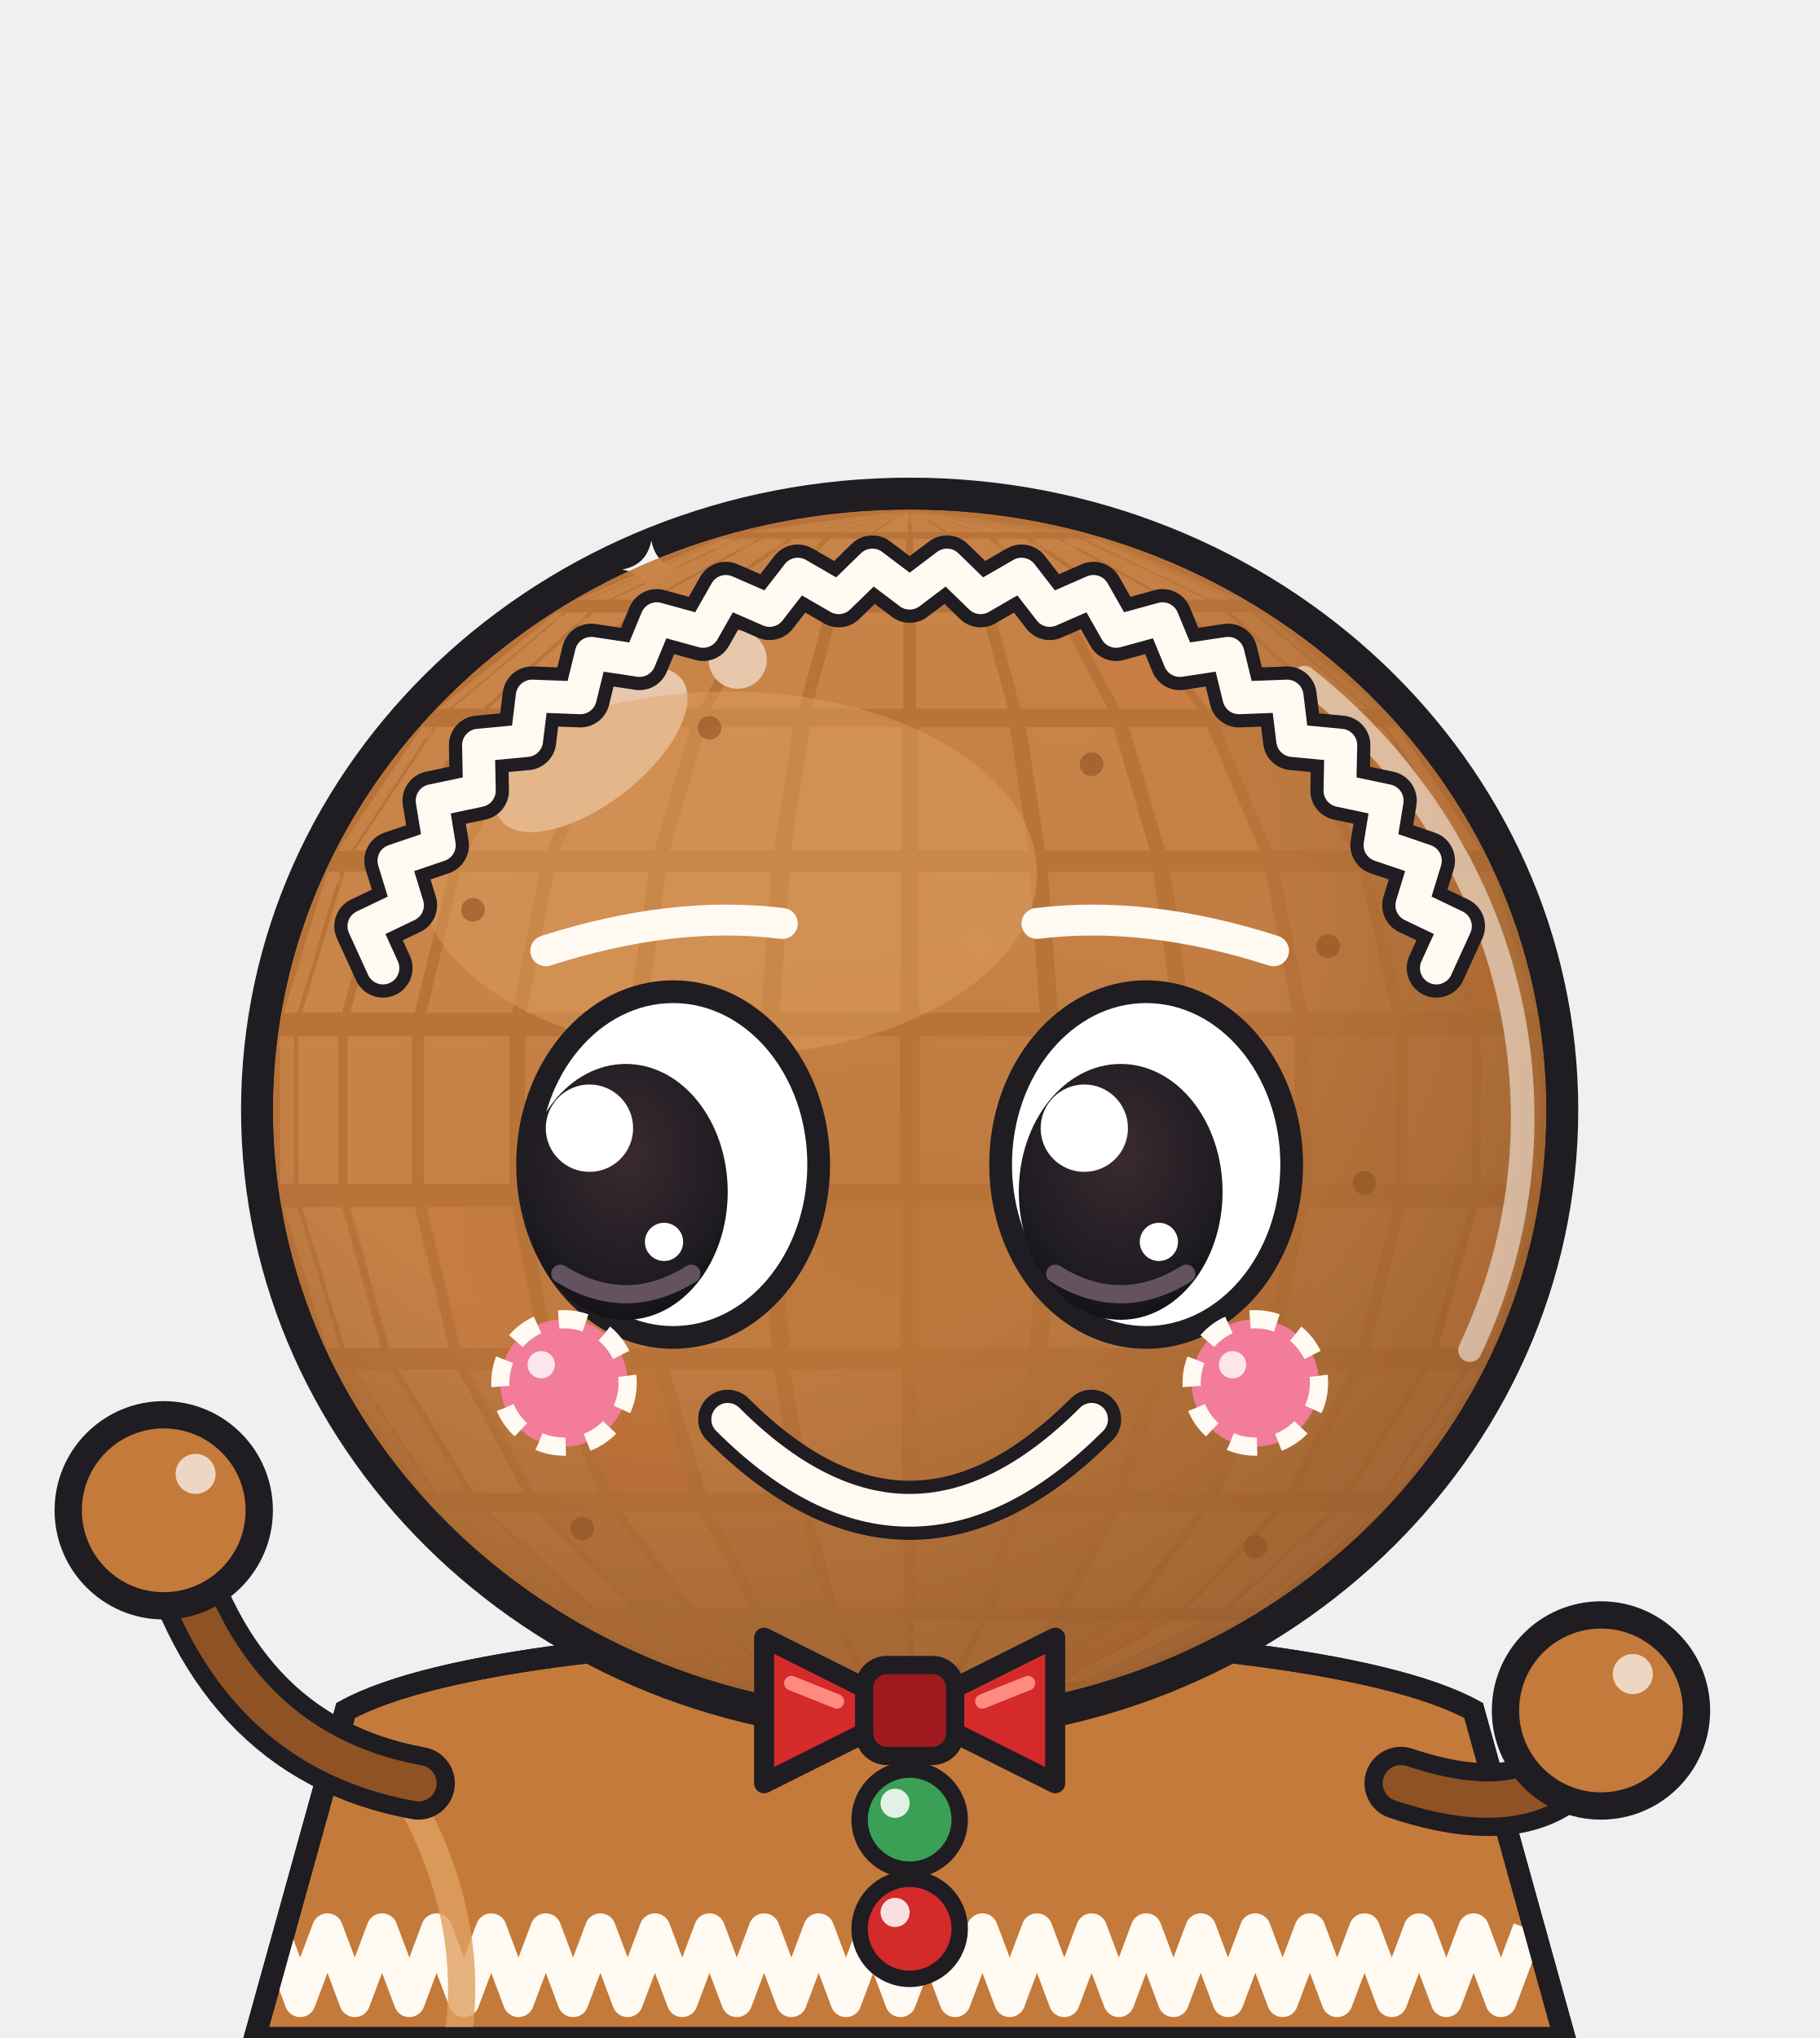
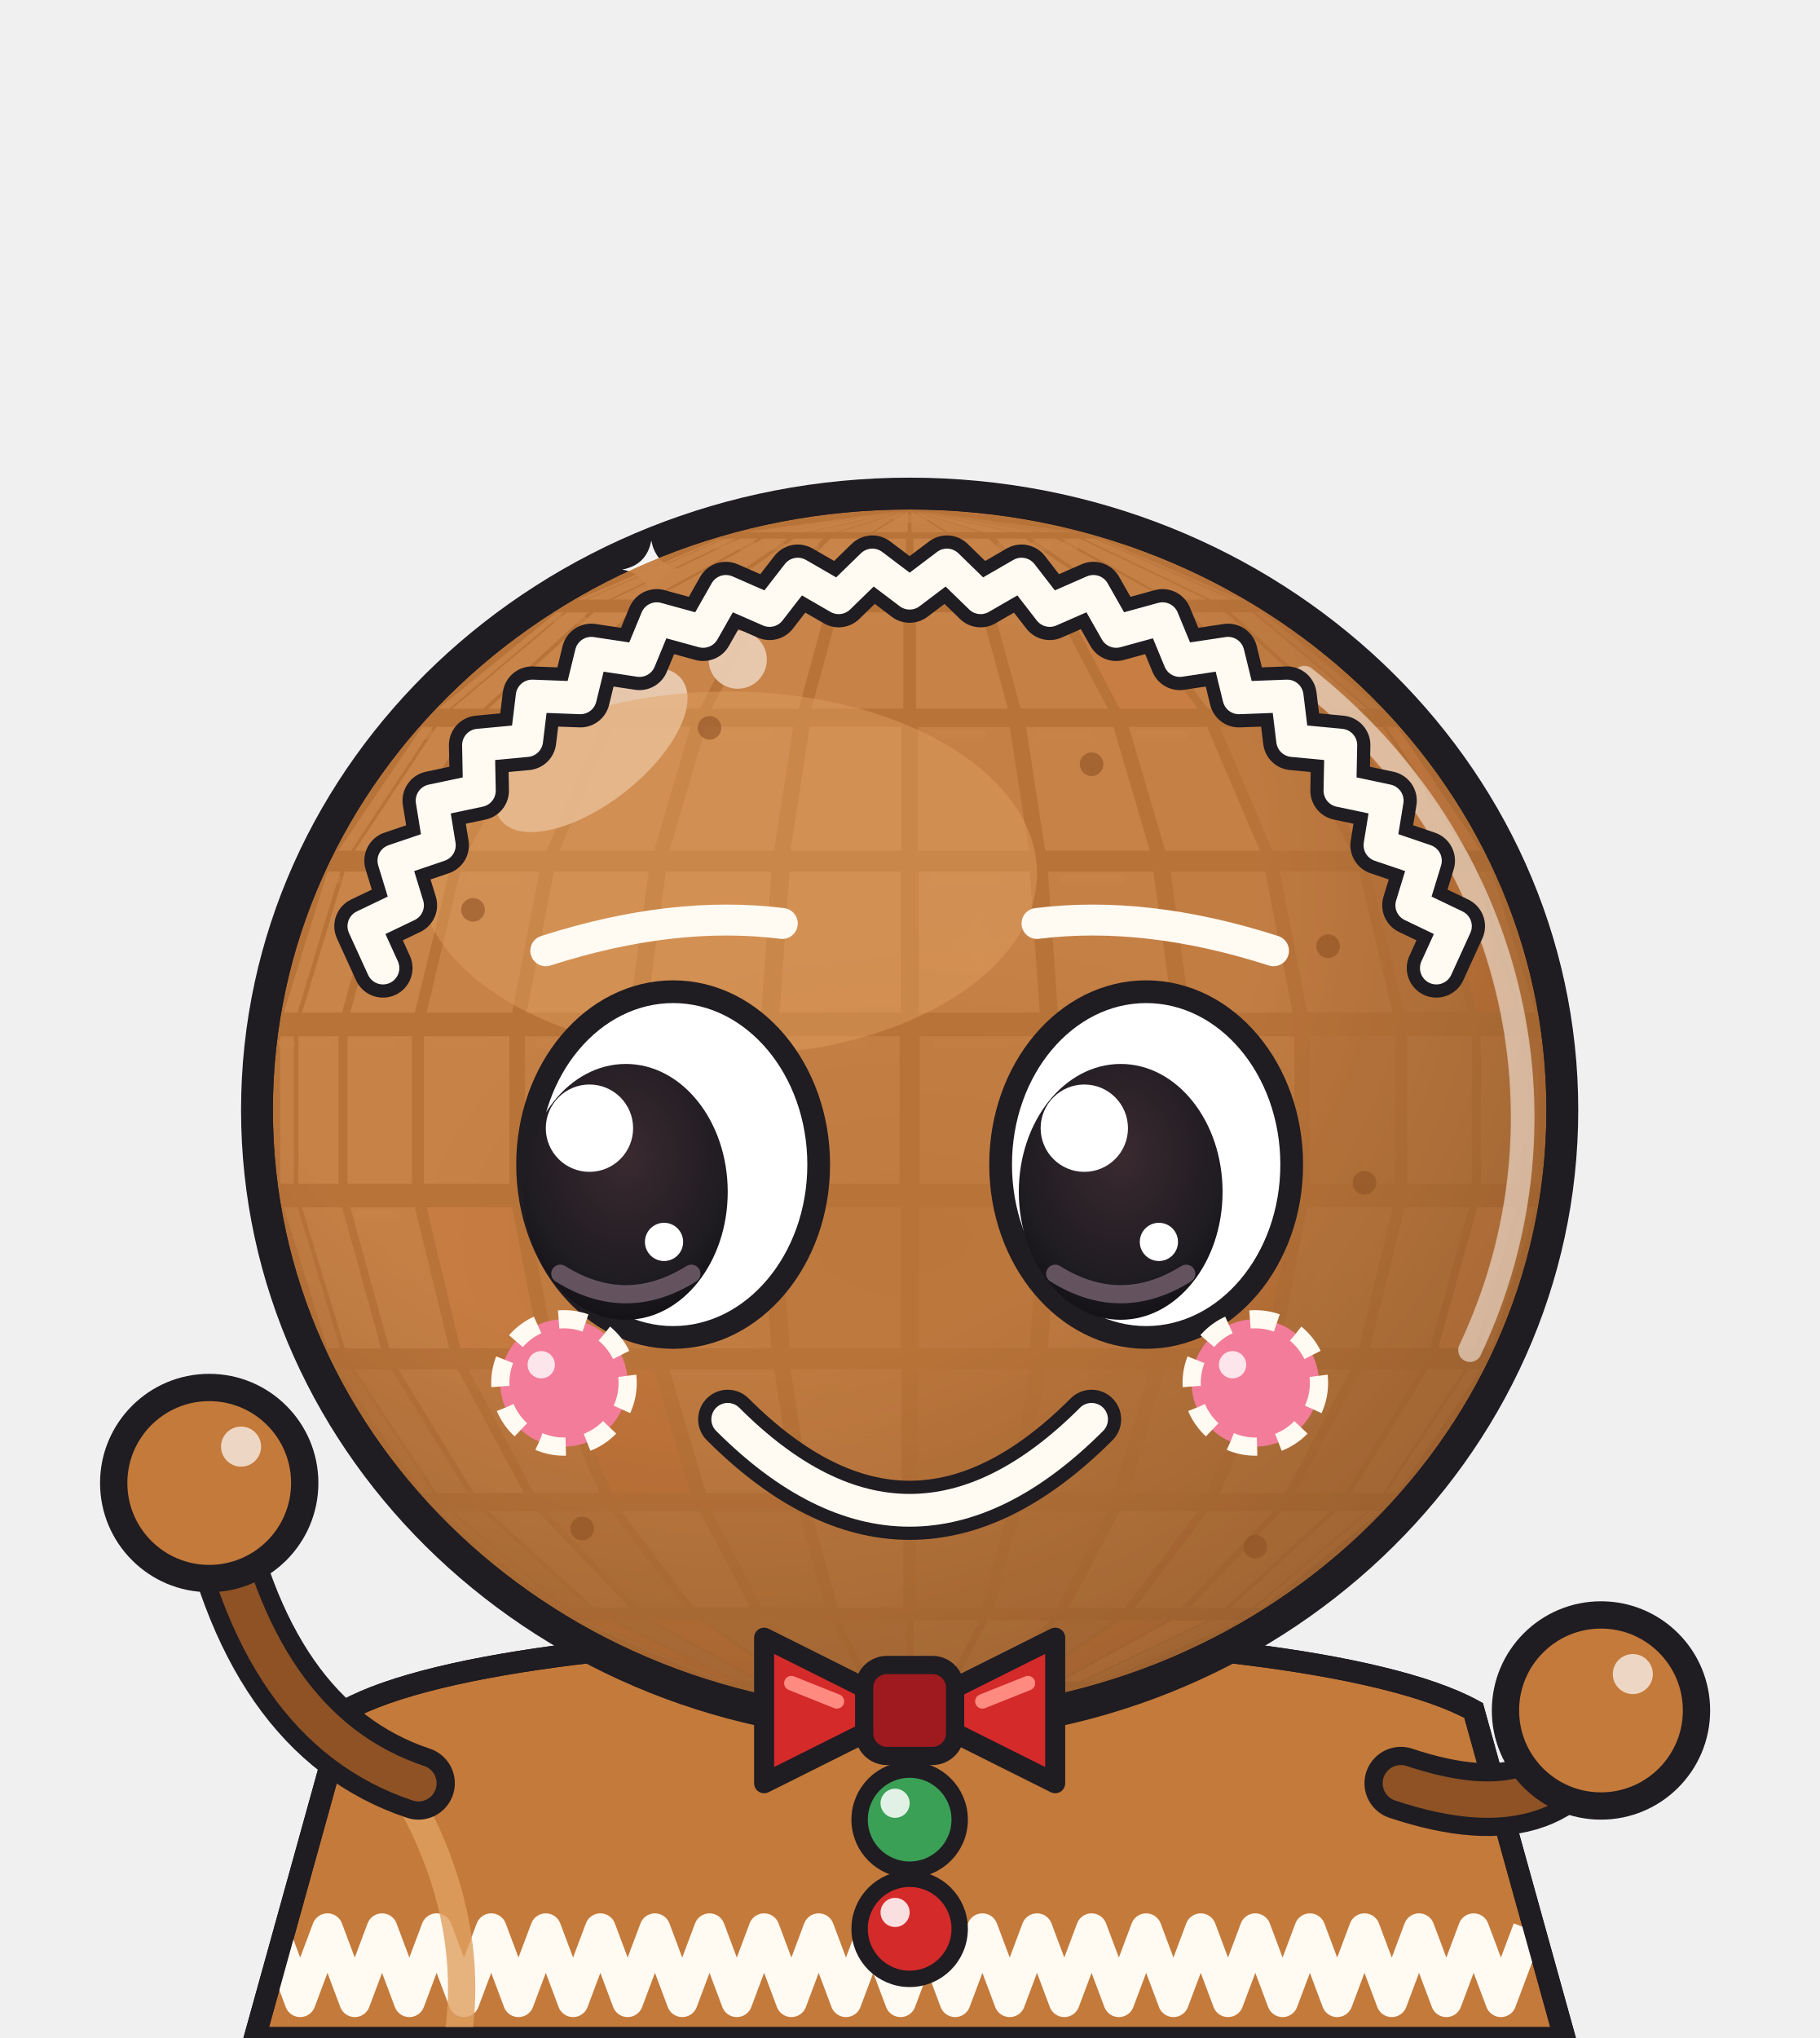
<svg xmlns="http://www.w3.org/2000/svg" viewBox="0 0 200 224" role="img" aria-label="Globinho fantasiado de biscoito de gengibre, com glacê e gravatinha">
-   <style>*{transform-box:view-box}.espia{transform-origin:100px 190px;animation:ginga 1s ease-in-out infinite alternate}@keyframes ginga{from{transform:rotate(-8deg)}to{transform:rotate(3deg)}}.braco-esq{animation:tchau .34s ease-in-out infinite alternate}@keyframes tchau{from{transform:rotate(-20deg)}to{transform:rotate(22deg)}}.olhos{animation:fecha 2.2s infinite}.palpebra{animation:abre 2.2s infinite}@keyframes fecha{0%,86%,100%{opacity:1}89%,94%{opacity:0}}@keyframes abre{0%,86%,100%{opacity:0}89%,94%{opacity:1}}@media (prefers-reduced-motion: reduce){*{animation:none!important}}</style>
+   <style>*{transform-box:view-box}.espia{transform-origin:100px 190px;animation:ginga 1s ease-in-out infinite alternate}@keyframes ginga{from{transform:rotate(-8deg)}to{transform:rotate(3deg)}}.braco-esq{animation:tchau .34s ease-in-out infinite alternate}@keyframes tchau{from{transform:rotate(-12deg)}to{transform:rotate(22deg)}}.olhos{animation:fecha 2.2s infinite}.palpebra{animation:abre 2.2s infinite}@keyframes fecha{0%,86%,100%{opacity:1}89%,94%{opacity:0}}@keyframes abre{0%,86%,100%{opacity:0}89%,94%{opacity:1}}@media (prefers-reduced-motion: reduce){*{animation:none!important}}</style>
  <defs>
    <clipPath id="cX7">
      <ellipse cx="100" cy="122" rx="70" ry="66" />
    </clipPath>
    <radialGradient id="sX7" cx="0.36" cy="0.3" r="0.82">
      <stop offset="0.5" stop-color="#000" stop-opacity="0" />
      <stop offset="1" stop-color="#000" stop-opacity="0.4" />
    </radialGradient>
    <radialGradient id="rX7" cx="0.5" cy="0.5" r="0.5">
      <stop offset="0" stop-color="#1F1C22" stop-opacity="0.5" />
      <stop offset="0.65" stop-color="#1F1C22" stop-opacity="0.26" />
      <stop offset="1" stop-color="#1F1C22" stop-opacity="0" />
    </radialGradient>
    <radialGradient id="iX7" cx="0.5" cy="0.35" r="0.7">
      <stop offset="0" stop-color="#3A2A30" />
      <stop offset="0.7" stop-color="#1F1C22" />
      <stop offset="1" stop-color="#120F14" />
    </radialGradient>
    <linearGradient id="tX7" x1="0" y1="0" x2="1" y2="0">
      <stop offset="0" stop-color="#7C808B" />
      <stop offset="0.35" stop-color="#FCFCFE" />
      <stop offset="1" stop-color="#A5A9B2" />
    </linearGradient>
  </defs>
  <g class="espia">
    <defs>
      <clipPath id="trX7">
        <path d="M38,188 C58,177 142,177 162,188 L172,224 L28,224Z" />
      </clipPath>
    </defs>
    <path d="M38,188 C58,177 142,177 162,188 L172,224 L28,224Z" fill="#c47a3a" stroke="#1F1C22" stroke-width="2.4" />
    <g clip-path="url(#trX7)">
      <polyline points="30.0,212.0 33.0,220.0 36.0,212.0 39.0,220.0 42.0,212.0 45.0,220.0 48.0,212.0 51.0,220.0 54.0,212.0 57.0,220.0 60.0,212.0 63.0,220.0 66.0,212.0 69.0,220.0 72.0,212.0 75.0,220.0 78.0,212.0 81.0,220.0 84.0,212.0 87.0,220.0 90.0,212.0 93.0,220.0 96.0,212.0 99.0,220.0 102.0,212.0 105.0,220.0 108.0,212.0 111.0,220.0 114.0,212.0 117.0,220.0 120.0,212.0 123.0,220.0 126.0,212.0 129.0,220.0 132.0,212.0 135.0,220.0 138.0,212.0 141.0,220.0 144.0,212.0 147.0,220.0 150.0,212.0 153.0,220.0 156.0,212.0 159.0,220.0 162.0,212.0 165.0,220.0 168.0,212.0" fill="none" stroke="#fffaf2" stroke-width="3.4" stroke-linejoin="round" />
      <circle cx="100" cy="200" r="5.5" fill="#3aa055" stroke="#1F1C22" stroke-width="1.8" />
      <circle cx="98.4" cy="198.2" r="1.6" fill="#fff" opacity=".85" />
      <circle cx="100" cy="212" r="5.5" fill="#d42a2a" stroke="#1F1C22" stroke-width="1.8" />
      <circle cx="98.4" cy="210.2" r="1.6" fill="#fff" opacity=".85" />
      <path d="M44,196 C50,206 52,216 50,226" stroke="#e0a060" stroke-width="3" fill="none" stroke-linecap="round" opacity=".8" />
    </g>
    <path d="M38,188 C58,177 142,177 162,188 L172,224 L28,224Z" fill="none" stroke="#1F1C22" stroke-width="2.4" />
    <g class="braco braco-esq" style="transform-origin:46px 196px">
-       <path d="M46,196 Q24,192 18,166" fill="none" stroke="#1F1C22" stroke-width="8" stroke-linecap="round" />
-       <path d="M46,196 Q24,192 18,166" fill="none" stroke="#8e5224" stroke-width="4" stroke-linecap="round" />
-       <circle cx="18" cy="166" r="10.5" fill="#c47a3a" stroke="#1F1C22" stroke-width="3" />
-       <circle cx="21.5" cy="162" r="2.2" fill="#fff" opacity=".7" />
+       <path d="M46,196 Q28,190 23,163" fill="none" stroke="#1F1C22" stroke-width="8" stroke-linecap="round" />
+       <path d="M46,196 Q28,190 23,163" fill="none" stroke="#8e5224" stroke-width="4" stroke-linecap="round" />
+       <circle cx="23" cy="163" r="10.5" fill="#c47a3a" stroke="#1F1C22" stroke-width="3" />
+       <circle cx="26.5" cy="159" r="2.2" fill="#fff" opacity=".7" />
    </g>
    <g class="braco braco-dir" style="transform-origin:154px 196px">
      <path d="M154,196 Q172,202 176,188" fill="none" stroke="#1F1C22" stroke-width="8" stroke-linecap="round" />
      <path d="M154,196 Q172,202 176,188" fill="none" stroke="#8e5224" stroke-width="4" stroke-linecap="round" />
      <circle cx="176" cy="188" r="10.5" fill="#c47a3a" stroke="#1F1C22" stroke-width="3" />
      <circle cx="179.5" cy="184" r="2.2" fill="#fff" opacity=".7" />
    </g>
    <g class="corpo">
      <ellipse cx="100" cy="122" rx="73.5" ry="69.5" fill="#1F1C22" />
      <g class="facetas" clip-path="url(#cX7)">
        <ellipse cx="100" cy="122" rx="70" ry="66" fill="#2A2930" />
        <path d="M98.6,56.2 L98.6,56.2 L82.1,58.5 L81.7,58.5Z" fill="#F4A3A3" />
        <path d="M98.7,56.2 L98.7,56.2 L83.4,58.5 L82.2,58.5Z" fill="#E6E8ED" />
        <path d="M98.8,56.2 L98.8,56.2 L85.6,58.5 L83.6,58.5Z" fill="#E6E8ED" />
        <path d="M99.0,56.2 L99.0,56.2 L88.5,58.5 L85.8,58.5Z" fill="#E6E8ED" />
        <path d="M99.3,56.2 L99.3,56.2 L91.9,58.5 L88.7,58.5Z" fill="#C9CCD3" />
        <path d="M99.5,56.2 L99.5,56.2 L95.8,58.5 L92.2,58.5Z" fill="#C9CCD3" />
        <path d="M99.8,56.2 L99.8,56.2 L99.8,58.5 L96.1,58.5Z" fill="#E6E8ED" />
        <path d="M100.2,56.2 L100.2,56.2 L103.9,58.5 L100.2,58.5Z" fill="#C9CCD3" />
        <path d="M100.5,56.2 L100.5,56.2 L107.8,58.5 L104.2,58.5Z" fill="#C9CCD3" />
        <path d="M100.7,56.2 L100.7,56.2 L111.3,58.5 L108.1,58.5Z" fill="#E6E8ED" />
        <path d="M101.0,56.2 L101.0,56.2 L114.2,58.5 L111.5,58.5Z" fill="#C9CCD3" />
        <path d="M101.2,56.2 L101.2,56.2 L116.4,58.5 L114.4,58.5Z" fill="#A5A9B2" />
        <path d="M101.3,56.2 L101.3,56.2 L117.8,58.5 L116.6,58.5Z" fill="#A5A9B2" />
        <path d="M101.4,56.2 L101.4,56.2 L118.3,58.5 L117.9,58.5Z" fill="#A5A9B2" />
        <path d="M79.1,59.2 L79.5,59.2 L64.3,65.9 L63.5,65.9Z" fill="#E6E8ED" />
        <path d="M79.7,59.2 L80.9,59.2 L66.9,65.9 L64.5,65.9Z" fill="#E6E8ED" />
        <path d="M81.3,59.2 L83.3,59.2 L71.2,65.9 L67.3,65.9Z" fill="#E6E8ED" />
        <path d="M83.9,59.2 L86.6,59.2 L76.9,65.9 L71.7,65.9Z" fill="#E6E8ED" />
        <path d="M87.3,59.2 L90.5,59.2 L83.7,65.9 L77.6,65.9Z" fill="#E6E8ED" />
        <path d="M91.3,59.2 L94.9,59.2 L91.4,65.9 L84.6,65.9Z" fill="#FCFCFE" />
        <path d="M95.8,59.2 L99.6,59.2 L99.6,65.9 L92.3,65.9Z" fill="#E6E8ED" />
        <path d="M100.4,59.2 L104.2,59.2 L107.7,65.9 L100.4,65.9Z" fill="#E6E8ED" />
        <path d="M105.1,59.2 L108.7,59.2 L115.4,65.9 L108.6,65.9Z" fill="#E6E8ED" />
        <path d="M109.5,59.2 L112.7,59.2 L122.4,65.9 L116.3,65.9Z" fill="#E6E8ED" />
        <path d="M113.4,59.2 L116.1,59.2 L128.3,65.9 L123.1,65.9Z" fill="#C9CCD3" />
        <path d="M116.7,59.2 L118.7,59.2 L132.7,65.9 L128.8,65.9Z" fill="#C9CCD3" />
        <path d="M119.1,59.2 L120.3,59.2 L135.5,65.9 L133.1,65.9Z" fill="#C9CCD3" />
        <path d="M120.5,59.2 L120.9,59.2 L136.5,65.9 L135.7,65.9Z" fill="#A5A9B2" />
        <path d="M61.2,67.3 L62.0,67.3 L49.4,77.9 L48.2,77.9Z" fill="#E6E8ED" />
        <path d="M62.3,67.3 L64.7,67.3 L53.1,77.9 L49.7,77.9Z" fill="#FCFCFE" />
        <path d="M65.3,67.3 L69.2,67.3 L59.1,77.9 L53.7,77.9Z" fill="#FCFCFE" />
        <path d="M70.1,67.3 L75.2,67.3 L67.2,77.9 L60.0,77.9Z" fill="#F4A3A3" />
        <path d="M76.3,67.3 L82.5,67.3 L76.9,77.9 L68.3,77.9Z" fill="#FCFCFE" />
        <path d="M83.8,67.3 L90.7,67.3 L87.8,77.9 L78.2,77.9Z" fill="#FCFCFE" />
        <path d="M92.1,67.3 L99.3,67.3 L99.3,77.9 L89.2,77.9Z" fill="#E6E8ED" />
        <path d="M100.7,67.3 L107.9,67.3 L110.8,77.9 L100.7,77.9Z" fill="#E6E8ED" />
        <path d="M109.3,67.3 L116.2,67.3 L121.8,77.9 L112.2,77.9Z" fill="#C9CCD3" />
        <path d="M117.5,67.3 L123.7,67.3 L131.7,77.9 L123.1,77.9Z" fill="#F4A3A3" />
        <path d="M124.8,67.3 L129.9,67.3 L140.0,77.9 L132.8,77.9Z" fill="#C9CCD3" />
        <path d="M130.8,67.3 L134.7,67.3 L146.3,77.9 L140.9,77.9Z" fill="#A5A9B2" />
        <path d="M135.3,67.3 L137.7,67.3 L150.3,77.9 L146.9,77.9Z" fill="#A5A9B2" />
        <path d="M138.0,67.3 L138.8,67.3 L151.8,77.9 L150.6,77.9Z" fill="#7C808B" />
        <path d="M46.4,79.9 L47.6,79.9 L38.6,93.5 L37.2,93.5Z" fill="#E6E8ED" />
        <path d="M48.0,79.9 L51.4,79.9 L43.0,93.5 L39.0,93.5Z" fill="#FCFCFE" />
        <path d="M52.1,79.9 L57.6,79.9 L50.3,93.5 L43.8,93.5Z" fill="#E6E8ED" />
        <path d="M58.7,79.9 L65.9,79.9 L60.1,93.5 L51.5,93.5Z" fill="#FCFCFE" />
        <path d="M67.3,79.9 L75.9,79.9 L71.9,93.5 L61.5,93.5Z" fill="#E6E8ED" />
        <path d="M77.6,79.9 L87.2,79.9 L85.1,93.5 L73.6,93.5Z" fill="#E6E8ED" />
        <path d="M89.0,79.9 L99.1,79.9 L99.1,93.5 L86.9,93.5Z" fill="#FCFCFE" />
        <path d="M100.9,79.9 L111.0,79.9 L113.1,93.5 L100.9,93.5Z" fill="#C9CCD3" />
        <path d="M112.8,79.9 L122.4,79.9 L126.4,93.5 L114.9,93.5Z" fill="#E6E8ED" />
        <path d="M124.1,79.9 L132.7,79.9 L138.5,93.5 L128.1,93.5Z" fill="#C9CCD3" />
        <path d="M134.1,79.9 L141.3,79.9 L148.5,93.5 L139.9,93.5Z" fill="#7C808B" />
        <path d="M142.4,79.9 L147.9,79.9 L156.2,93.5 L149.7,93.5Z" fill="#A5A9B2" />
        <path d="M148.6,79.9 L152.0,79.9 L161.0,93.5 L157.0,93.5Z" fill="#F4A3A3" />
        <path d="M152.4,79.9 L153.6,79.9 L162.8,93.5 L161.4,93.5Z" fill="#F4A3A3" />
        <path d="M36.0,95.8 L37.4,95.8 L32.7,111.3 L31.2,111.3Z" fill="#E6E8ED" />
        <path d="M37.9,95.8 L41.9,95.8 L37.6,111.3 L33.2,111.3Z" fill="#FCFCFE" />
        <path d="M42.8,95.8 L49.4,95.8 L45.6,111.3 L38.5,111.3Z" fill="#FCFCFE" />
        <path d="M50.6,95.8 L59.3,95.8 L56.3,111.3 L46.9,111.3Z" fill="#E6E8ED" />
        <path d="M60.9,95.8 L71.3,95.8 L69.2,111.3 L57.9,111.3Z" fill="#FCFCFE" />
        <path d="M73.2,95.8 L84.8,95.8 L83.7,111.3 L71.1,111.3Z" fill="#FCFCFE" />
        <path d="M86.8,95.8 L99.0,95.8 L99.0,111.3 L85.7,111.3Z" fill="#FCFCFE" />
        <path d="M101.0,95.8 L113.2,95.8 L114.3,111.3 L101.0,111.3Z" fill="#E6E8ED" />
        <path d="M115.2,95.8 L126.8,95.8 L128.9,111.3 L116.3,111.3Z" fill="#C9CCD3" />
        <path d="M128.7,95.8 L139.1,95.8 L142.1,111.3 L130.8,111.3Z" fill="#A5A9B2" />
        <path d="M140.7,95.8 L149.4,95.8 L153.1,111.3 L143.7,111.3Z" fill="#7C808B" />
        <path d="M150.6,95.8 L157.2,95.8 L161.5,111.3 L154.4,111.3Z" fill="#555862" />
        <path d="M158.1,95.8 L162.1,95.8 L166.8,111.3 L162.4,111.3Z" fill="#A33A3A" />
        <path d="M162.6,95.8 L164.0,95.8 L168.8,111.3 L167.3,111.3Z" fill="#7C808B" />
        <path d="M30.8,113.9 L32.3,113.9 L32.3,130.1 L30.8,130.1Z" fill="#C9CCD3" />
        <path d="M32.8,113.9 L37.2,113.9 L37.2,130.1 L32.8,130.1Z" fill="#E6E8ED" />
        <path d="M38.2,113.9 L45.3,113.9 L45.3,130.1 L38.2,130.1Z" fill="#E6E8ED" />
        <path d="M46.6,113.9 L56.0,113.9 L56.0,130.1 L46.6,130.1Z" fill="#E6E8ED" />
        <path d="M57.7,113.9 L69.0,113.9 L69.0,130.1 L57.7,130.1Z" fill="#C9CCD3" />
        <path d="M71.0,113.9 L83.6,113.9 L83.6,130.1 L71.0,130.1Z" fill="#C9CCD3" />
        <path d="M85.7,113.9 L98.9,113.9 L98.9,130.1 L85.7,130.1Z" fill="#E6E8ED" />
        <path d="M101.1,113.9 L114.3,113.9 L114.3,130.1 L101.1,130.1Z" fill="#C9CCD3" />
        <path d="M116.4,113.9 L129.0,113.9 L129.0,130.1 L116.4,130.1Z" fill="#C9CCD3" />
        <path d="M131.0,113.9 L142.3,113.9 L142.3,130.1 L131.0,130.1Z" fill="#A5A9B2" />
        <path d="M144.0,113.9 L153.4,113.9 L153.4,130.1 L144.0,130.1Z" fill="#555862" />
        <path d="M154.7,113.9 L161.8,113.9 L161.8,130.1 L154.7,130.1Z" fill="#7C808B" />
        <path d="M162.8,113.9 L167.2,113.9 L167.2,130.1 L162.8,130.1Z" fill="#7C808B" />
        <path d="M167.7,113.9 L169.2,113.9 L169.2,130.1 L167.7,130.1Z" fill="#555862" />
        <path d="M31.2,132.7 L32.7,132.7 L37.4,148.2 L36.0,148.2Z" fill="#A5A9B2" />
        <path d="M33.2,132.7 L37.6,132.7 L41.9,148.2 L37.9,148.2Z" fill="#C9CCD3" />
        <path d="M38.5,132.7 L45.6,132.7 L49.4,148.2 L42.8,148.2Z" fill="#C9CCD3" />
        <path d="M46.9,132.7 L56.3,132.7 L59.3,148.2 L50.6,148.2Z" fill="#F4A3A3" />
        <path d="M57.9,132.7 L69.2,132.7 L71.3,148.2 L60.9,148.2Z" fill="#A5A9B2" />
        <path d="M71.1,132.7 L83.7,132.7 L84.8,148.2 L73.2,148.2Z" fill="#C9CCD3" />
        <path d="M85.7,132.7 L99.0,132.7 L99.0,148.2 L86.8,148.2Z" fill="#A5A9B2" />
        <path d="M101.0,132.7 L114.3,132.7 L113.2,148.2 L101.0,148.2Z" fill="#7C808B" />
        <path d="M116.3,132.7 L128.9,132.7 L126.8,148.2 L115.2,148.2Z" fill="#A5A9B2" />
        <path d="M130.8,132.7 L142.1,132.7 L139.1,148.2 L128.7,148.2Z" fill="#A33A3A" />
        <path d="M143.7,132.7 L153.1,132.7 L149.4,148.2 L140.7,148.2Z" fill="#7C808B" />
        <path d="M154.4,132.7 L161.5,132.7 L157.2,148.2 L150.6,148.2Z" fill="#7C808B" />
        <path d="M162.4,132.7 L166.8,132.7 L162.1,148.2 L158.1,148.2Z" fill="#F4A3A3" />
        <path d="M167.3,132.7 L168.8,132.7 L164.0,148.2 L162.6,148.2Z" fill="#7C808B" />
        <path d="M37.2,150.5 L38.6,150.5 L47.6,164.1 L46.4,164.1Z" fill="#555862" />
        <path d="M39.0,150.5 L43.0,150.5 L51.4,164.1 L48.0,164.1Z" fill="#7C808B" />
        <path d="M43.8,150.5 L50.3,150.5 L57.6,164.1 L52.1,164.1Z" fill="#A5A9B2" />
        <path d="M51.5,150.5 L60.1,150.5 L65.9,164.1 L58.7,164.1Z" fill="#7C808B" />
        <path d="M61.5,150.5 L71.9,150.5 L75.9,164.1 L67.3,164.1Z" fill="#A33A3A" />
        <path d="M73.6,150.5 L85.1,150.5 L87.2,164.1 L77.6,164.1Z" fill="#A5A9B2" />
        <path d="M86.9,150.5 L99.1,150.5 L99.1,164.1 L89.0,164.1Z" fill="#A5A9B2" />
        <path d="M100.9,150.5 L113.1,150.5 L111.0,164.1 L100.9,164.1Z" fill="#555862" />
        <path d="M114.9,150.5 L126.4,150.5 L122.4,164.1 L112.8,164.1Z" fill="#555862" />
        <path d="M128.1,150.5 L138.5,150.5 L132.7,164.1 L124.1,164.1Z" fill="#555862" />
        <path d="M139.9,150.5 L148.5,150.5 L141.3,164.1 L134.1,164.1Z" fill="#7C808B" />
        <path d="M149.7,150.5 L156.2,150.5 L147.9,164.1 L142.4,164.1Z" fill="#555862" />
        <path d="M157.0,150.5 L161.0,150.5 L152.0,164.1 L148.6,164.1Z" fill="#7C808B" />
        <path d="M161.4,150.5 L162.8,150.5 L153.6,164.1 L152.4,164.1Z" fill="#7C808B" />
        <path d="M48.2,166.1 L49.4,166.1 L62.0,176.7 L61.2,176.7Z" fill="#555862" />
        <path d="M49.7,166.1 L53.1,166.1 L64.7,176.7 L62.3,176.7Z" fill="#555862" />
        <path d="M53.7,166.1 L59.1,166.1 L69.2,176.7 L65.3,176.7Z" fill="#7C808B" />
        <path d="M60.0,166.1 L67.2,166.1 L75.2,176.7 L70.1,176.7Z" fill="#555862" />
        <path d="M68.3,166.1 L76.9,166.1 L82.5,176.7 L76.3,176.7Z" fill="#7C808B" />
        <path d="M78.2,166.1 L87.8,166.1 L90.7,176.7 L83.8,176.7Z" fill="#555862" />
        <path d="M89.2,166.1 L99.3,166.1 L99.3,176.7 L92.1,176.7Z" fill="#7C808B" />
        <path d="M100.7,166.1 L110.8,166.1 L107.9,176.7 L100.7,176.7Z" fill="#555862" />
        <path d="M112.2,166.1 L121.8,166.1 L116.2,176.7 L109.3,176.7Z" fill="#555862" />
        <path d="M123.1,166.1 L131.7,166.1 L123.7,176.7 L117.5,176.7Z" fill="#7C808B" />
        <path d="M132.8,166.1 L140.0,166.1 L129.9,176.7 L124.8,176.7Z" fill="#7C808B" />
        <path d="M140.9,166.1 L146.3,166.1 L134.7,176.7 L130.8,176.7Z" fill="#7C808B" />
        <path d="M146.9,166.1 L150.3,166.1 L137.7,176.7 L135.3,176.7Z" fill="#7C808B" />
        <path d="M150.6,166.1 L151.8,166.1 L138.8,176.7 L138.0,176.7Z" fill="#7C808B" />
        <path d="M63.5,178.1 L64.3,178.1 L79.5,184.8 L79.1,184.8Z" fill="#7C808B" />
        <path d="M64.5,178.1 L66.9,178.1 L80.9,184.8 L79.7,184.8Z" fill="#A33A3A" />
        <path d="M67.3,178.1 L71.2,178.1 L83.3,184.8 L81.3,184.8Z" fill="#555862" />
        <path d="M71.7,178.1 L76.9,178.1 L86.6,184.8 L83.9,184.8Z" fill="#A33A3A" />
        <path d="M77.6,178.1 L83.7,178.1 L90.5,184.8 L87.3,184.8Z" fill="#555862" />
        <path d="M84.6,178.1 L91.4,178.1 L94.9,184.8 L91.3,184.8Z" fill="#555862" />
        <path d="M92.3,178.1 L99.6,178.1 L99.6,184.8 L95.8,184.8Z" fill="#555862" />
        <path d="M100.4,178.1 L107.7,178.1 L104.2,184.8 L100.4,184.8Z" fill="#7C808B" />
        <path d="M108.6,178.1 L115.4,178.1 L108.7,184.8 L105.1,184.8Z" fill="#7C808B" />
        <path d="M116.3,178.1 L122.4,178.1 L112.7,184.8 L109.5,184.8Z" fill="#555862" />
        <path d="M123.1,178.1 L128.3,178.1 L116.1,184.8 L113.4,184.8Z" fill="#A33A3A" />
        <path d="M128.8,178.1 L132.7,178.1 L118.7,184.8 L116.7,184.8Z" fill="#F4A3A3" />
        <path d="M133.1,178.1 L135.5,178.1 L120.3,184.8 L119.1,184.8Z" fill="#7C808B" />
        <path d="M135.7,178.1 L136.5,178.1 L120.9,184.8 L120.5,184.8Z" fill="#7C808B" />
        <path d="M81.7,185.5 L82.1,185.5 L98.6,187.8 L98.6,187.8Z" fill="#555862" />
        <path d="M82.2,185.5 L83.4,185.5 L98.7,187.8 L98.7,187.8Z" fill="#555862" />
        <path d="M83.6,185.5 L85.6,185.5 L98.8,187.8 L98.8,187.8Z" fill="#7C808B" />
        <path d="M85.8,185.5 L88.5,185.5 L99.0,187.8 L99.0,187.8Z" fill="#7C808B" />
        <path d="M88.7,185.5 L91.9,185.5 L99.3,187.8 L99.3,187.8Z" fill="#7C808B" />
        <path d="M92.2,185.5 L95.8,185.5 L99.5,187.8 L99.5,187.8Z" fill="#7C808B" />
        <path d="M96.1,185.5 L99.8,185.5 L99.8,187.8 L99.8,187.8Z" fill="#7C808B" />
        <path d="M100.2,185.5 L103.9,185.5 L100.2,187.8 L100.2,187.8Z" fill="#7C808B" />
        <path d="M104.2,185.5 L107.8,185.5 L100.5,187.8 L100.5,187.8Z" fill="#555862" />
        <path d="M108.1,185.5 L111.3,185.5 L100.7,187.8 L100.7,187.8Z" fill="#555862" />
        <path d="M111.5,185.5 L114.2,185.5 L101.0,187.8 L101.0,187.8Z" fill="#555862" />
        <path d="M114.4,185.5 L116.4,185.5 L101.2,187.8 L101.2,187.8Z" fill="#7C808B" />
        <path d="M116.6,185.5 L117.8,185.5 L101.3,187.8 L101.3,187.8Z" fill="#7C808B" />
        <path d="M117.9,185.5 L118.3,185.5 L101.4,187.8 L101.4,187.8Z" fill="#7C808B" />
        <path d="M98.7,57.0 L98.7,57.0 M98.8,57.0 L98.8,57.0 M99.0,57.0 L99.0,57.0 M99.3,57.0 L99.3,57.0 M99.5,57.0 L99.5,57.0 M99.8,57.0 L99.8,57.0 M100.2,57.0 L100.2,57.0 M100.5,57.0 L100.5,57.0 M100.7,57.0 L100.7,57.0 M101.0,57.0 L101.0,57.0 M101.2,57.0 L101.2,57.0 M101.3,57.0 L101.3,57.0 M101.4,57.0 L101.4,57.0 M79.1,60.0 L79.4,60.0 M79.9,60.0 L80.6,60.0 M81.6,60.0 L82.7,60.0 M84.3,60.0 L85.8,60.0 M87.8,60.0 L89.5,60.0 M91.9,60.0 L93.8,60.0 M96.3,60.0 L98.4,60.0 M101.0,60.0 L103.1,60.0 M105.6,60.0 L107.6,60.0 M110.0,60.0 L111.7,60.0 M113.8,60.0 L115.3,60.0 M117.0,60.0 L118.1,60.0 M61.3,68.1 L61.8,68.1 M62.7,68.1 L64.0,68.1 M65.9,68.1 L68.0,68.1 M77.3,68.1 L80.7,68.1 M84.8,68.1 L88.6,68.1 M93.1,68.1 L97.1,68.1 M101.8,68.1 L105.8,68.1 M110.4,68.1 L114.1,68.1 M125.5,68.1 L128.4,68.1 M46.6,80.7 L47.2,80.7 M48.5,80.7 L50.3,80.7 M53.0,80.7 L55.9,80.7 M59.8,80.7 L63.7,80.7 M68.6,80.7 L73.4,80.7 M79.0,80.7 L84.3,80.7 M90.5,80.7 L96.1,80.7 M102.4,80.7 L108.0,80.7 M114.2,80.7 L119.5,80.7 M125.3,80.7 L130.1,80.7 M36.3,96.6 L37.0,96.6 M38.5,96.6 L40.7,96.6 M43.8,96.6 L47.4,96.6 M51.9,96.6 L56.7,96.6 M62.5,96.6 L68.2,96.6 M74.9,96.6 L81.3,96.6 M88.6,96.6 L95.3,96.6 M102.9,96.6 L109.6,96.6 M117.0,96.6 L123.3,96.6 M31.1,114.7 L31.9,114.7 M33.5,114.7 L35.9,114.7 M39.2,114.7 L43.1,114.7 M48.0,114.7 L53.2,114.7 M59.4,114.7 L65.6,114.7 M72.9,114.7 L79.8,114.7 M87.7,114.7 L94.9,114.7 M103.1,114.7 L110.4,114.7 M39.5,133.5 L43.5,133.5 M59.6,133.5 L65.8,133.5 M73.0,133.5 L79.9,133.5" fill="none" stroke="#fff" stroke-width="1" stroke-linecap="round" opacity="0.55" />
      </g>
      <ellipse cx="100" cy="122" rx="70" ry="66" fill="url(#sX7)" />
      <path d="M143.4,74.48 A67,63 0 0 1 161.6,148.4" fill="none" stroke="#F6E7DA" stroke-width="2.4" stroke-linecap="round" opacity="0.55" />
      <ellipse class="reflexo" cx="65.0" cy="82.4" rx="12.6" ry="5.94" fill="#fff" opacity="0.92" transform="rotate(-38 65.0 82.4)" />
      <circle cx="81.1" cy="72.5" r="3.2" fill="#fff" opacity="0.9" />
      <g class="cintilas">
        <path class="cintila" d="M71.6,59.4 Q72.1,62.1 74.8,62.6 Q72.1,63.1 71.6,65.8 Q71.1,63.1 68.4,62.6 Q71.1,62.1 71.6,59.4Z" fill="#FFFFFF" opacity="0.95" />
        <path class="cintila" d="M68.1,69.4 Q68.6,72.1 71.3,72.6 Q68.6,73.1 68.1,75.8 Q67.6,73.1 64.9,72.6 Q67.6,72.1 68.1,69.4Z" fill="#FFFFFF" opacity="0.95" />
        <path class="cintila" d="M93.5,83.5 Q94.0,86.2 96.7,86.7 Q94.0,87.2 93.5,89.9 Q93.0,87.2 90.3,86.7 Q93.0,86.2 93.5,83.5Z" fill="#FFFFFF" opacity="0.95" />
        <path class="cintila" d="M107.4,100.4 Q107.9,103.1 110.6,103.6 Q107.9,104.1 107.4,106.8 Q106.9,104.1 104.2,103.6 Q106.9,103.1 107.4,100.4Z" fill="#FFFFFF" opacity="0.95" />
      </g>
    </g>
    <ellipse cx="100" cy="136" rx="56.0" ry="34.32" fill="url(#rX7)" />
    <g clip-path="url(#cX7)">
      <ellipse cx="100" cy="122" rx="70" ry="66" fill="#c47a3a" opacity="0.92" />
    </g>
    <ellipse cx="100" cy="122" rx="70" ry="66" fill="url(#sX7)" opacity="0.45" />
    <path d="M143.4,74.48 A67,63 0 0 1 161.6,148.4" fill="none" stroke="#fff" stroke-width="2.6" stroke-linecap="round" opacity=".5" />
    <ellipse cx="65.0" cy="82.4" rx="12.6" ry="5.94" fill="#fff" opacity="0.55" transform="rotate(-38 65.0 82.4)" />
    <circle cx="81.1" cy="72.5" r="3.2" fill="#fff" opacity="0.55" />
    <g clip-path="url(#cX7)">
      <ellipse cx="80" cy="96" rx="34" ry="20" fill="#e0a060" opacity=".45" />
      <circle cx="52" cy="100" r="1.3" fill="#8e5224" opacity=".6" />
      <circle cx="60" cy="124" r="1.3" fill="#8e5224" opacity=".6" />
      <circle cx="146" cy="104" r="1.3" fill="#8e5224" opacity=".6" />
      <circle cx="150" cy="130" r="1.3" fill="#8e5224" opacity=".6" />
      <circle cx="120" cy="84" r="1.3" fill="#8e5224" opacity=".6" />
      <circle cx="78" cy="80" r="1.3" fill="#8e5224" opacity=".6" />
      <circle cx="64" cy="168" r="1.3" fill="#8e5224" opacity=".6" />
      <circle cx="138" cy="170" r="1.3" fill="#8e5224" opacity=".6" />
    </g>
    <polyline points="42.1,106.4 40.0,101.8 44.8,99.5 43.3,94.6 48.3,92.9 47.5,88.0 52.7,86.9 52.6,81.9 57.9,81.4 58.5,76.5 63.8,76.7 65.0,71.8 70.3,72.6 72.2,68.0 77.3,69.4 79.8,65.0 84.6,67.1 87.7,63.1 92.2,65.7 95.9,62.1 100.0,65.2 104.1,62.1 107.8,65.7 112.3,63.1 115.4,67.1 120.2,65.0 122.7,69.4 127.8,68.0 129.7,72.6 135.0,71.8 136.2,76.7 141.5,76.5 142.1,81.4 147.4,81.9 147.3,86.9 152.5,88.0 151.7,92.9 156.7,94.6 155.2,99.5 160.0,101.8 157.9,106.4" fill="none" stroke="#1F1C22" stroke-width="6.5" stroke-linejoin="round" stroke-linecap="round" />
    <polyline points="42.1,106.4 40.0,101.8 44.8,99.5 43.3,94.6 48.3,92.9 47.5,88.0 52.7,86.9 52.6,81.9 57.9,81.4 58.5,76.5 63.8,76.7 65.0,71.8 70.3,72.6 72.2,68.0 77.3,69.4 79.8,65.0 84.6,67.1 87.7,63.1 92.2,65.7 95.9,62.1 100.0,65.2 104.1,62.1 107.8,65.7 112.3,63.1 115.4,67.1 120.2,65.0 122.7,69.4 127.8,68.0 129.7,72.6 135.0,71.8 136.2,76.7 141.5,76.5 142.1,81.4 147.4,81.9 147.3,86.9 152.5,88.0 151.7,92.9 156.7,94.6 155.2,99.5 160.0,101.8 157.9,106.4" fill="none" stroke="#fffaf2" stroke-width="3.6" stroke-linejoin="round" stroke-linecap="round" />
    <g class="olhos olhos-normal">
      <ellipse cx="74" cy="128" rx="16" ry="19" fill="#FFFFFF" stroke="#1F1C22" stroke-width="2.5" />
      <g class="pupila">
        <ellipse cx="68.8" cy="131" rx="11.2" ry="14.06" fill="url(#iX7)" />
        <path d="M61.6,140 Q68.8,144.5 76.0,140" fill="none" stroke="#6B5A66" stroke-width="2" stroke-linecap="round" opacity="0.9" />
        <circle cx="64.8" cy="124" r="4.8" fill="#fff" />
        <circle cx="73.0" cy="136.5" r="2.1" fill="#fff" />
      </g>
      <ellipse cx="126" cy="128" rx="16" ry="19" fill="#FFFFFF" stroke="#1F1C22" stroke-width="2.5" />
      <g class="pupila">
        <ellipse cx="123.2" cy="131" rx="11.2" ry="14.06" fill="url(#iX7)" />
        <path d="M116.0,140 Q123.2,144.5 130.4,140" fill="none" stroke="#6B5A66" stroke-width="2" stroke-linecap="round" opacity="0.9" />
        <circle cx="119.2" cy="124" r="4.8" fill="#fff" />
        <circle cx="127.4" cy="136.5" r="2.1" fill="#fff" />
      </g>
    </g>
    <g class="palpebra" opacity="0">
      <path d="M57,128 Q74,141 91,128" fill="none" stroke="#1F1C22" stroke-width="4.5" stroke-linecap="round" />
      <path d="M109,128 Q126,141 143,128" fill="none" stroke="#1F1C22" stroke-width="4.5" stroke-linecap="round" />
    </g>
    <circle cx="62" cy="152" r="7" fill="#f27c9a" stroke="#fffaf2" stroke-width="2" stroke-dasharray="3 2.4" />
    <circle cx="59.5" cy="150" r="1.5" fill="#fff" opacity=".8" />
    <circle cx="138" cy="152" r="7" fill="#f27c9a" stroke="#fffaf2" stroke-width="2" stroke-dasharray="3 2.4" />
    <circle cx="135.5" cy="150" r="1.5" fill="#fff" opacity=".8" />
    <path data-aud="rosto" d="M80,156 Q100,176 120,156" fill="none" stroke="#1F1C22" stroke-width="6.5" stroke-linecap="round" />
    <path data-aud="rosto" d="M80,156 Q100,176 120,156" fill="none" stroke="#fffaf2" stroke-width="3.6" stroke-linecap="round" />
    <path d="M60,104.5 Q74,100 86,101.5" fill="none" stroke="#fffaf2" stroke-width="3.4" stroke-linecap="round" />
    <path d="M140,104.5 Q126,100 114,101.5" fill="none" stroke="#fffaf2" stroke-width="3.4" stroke-linecap="round" />
    <path d="M100,188 L84,180 L84,196Z M100,188 L116,180 L116,196Z" fill="#d42a2a" stroke="#1F1C22" stroke-width="2.2" stroke-linejoin="round" />
    <rect x="95" y="183" width="10" height="10" rx="2.5" fill="#9e1a1f" stroke="#1F1C22" stroke-width="2" />
    <path d="M87,185 l5,2 M113,185 l-5,2" stroke="#ff8a80" stroke-width="1.6" stroke-linecap="round" />
  </g>
</svg>
